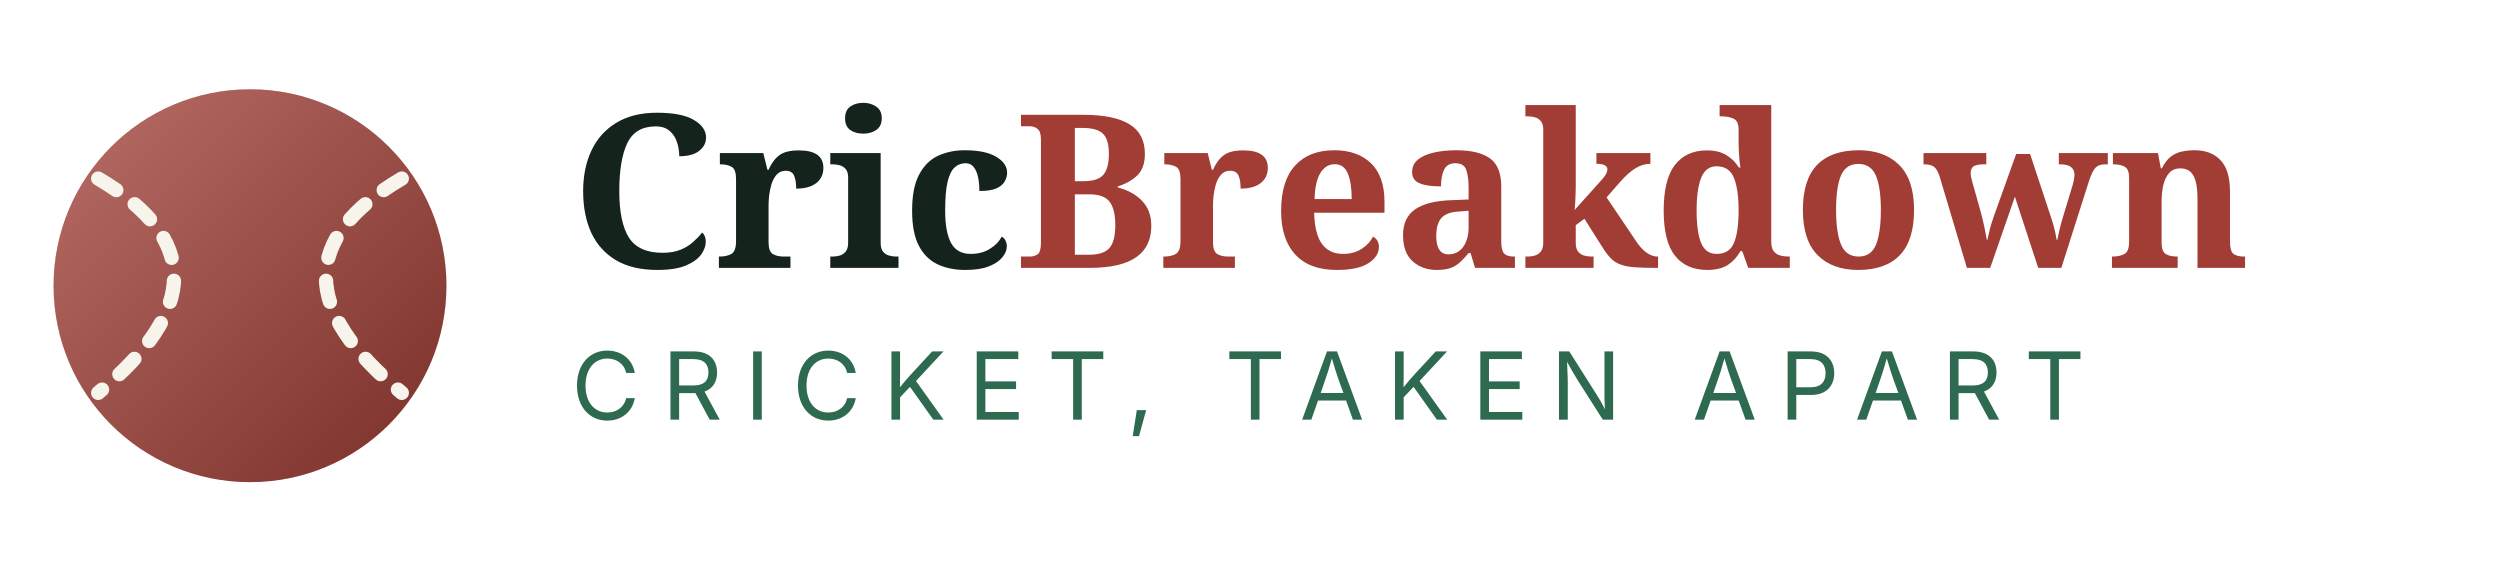
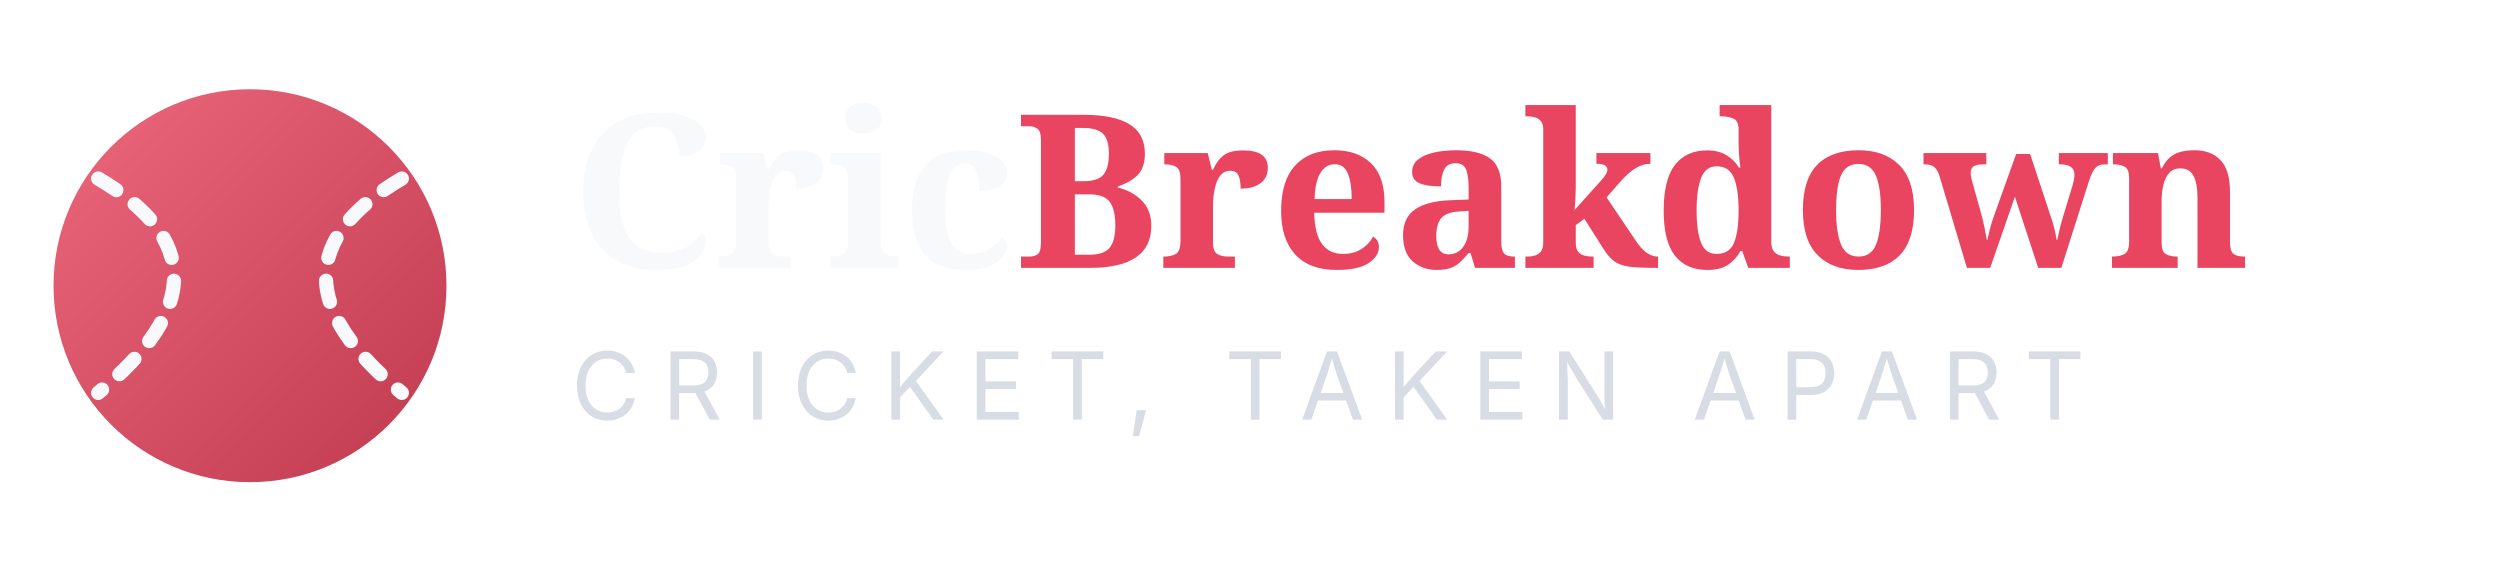
<svg xmlns="http://www.w3.org/2000/svg" width="280" height="64" viewBox="0 0 280 64" role="img" aria-label="CricBreakdown">
-   <circle cx="28" cy="32" r="22" fill="#A13D34" />
-   <circle cx="28" cy="32" r="22" fill="url(#g)" opacity="0.25" />
-   <path d="M11 20 Q28 30 11 44" stroke="#F7F4EC" stroke-width="1.6" fill="none" stroke-dasharray="2.4 2.6" stroke-linecap="round" />
-   <path d="M45 20 Q28 30 45 44" stroke="#F7F4EC" stroke-width="1.6" fill="none" stroke-dasharray="2.4 2.6" stroke-linecap="round" />
+   <circle cx="28" cy="32" r="22" fill="#E94560" />
+   <circle cx="28" cy="32" r="22" fill="url(#g)" opacity="0.18" />
+   <path d="M11 20 Q28 30 11 44" stroke="#F8F9FA" stroke-width="1.6" fill="none" stroke-dasharray="2.4 2.6" stroke-linecap="round" />
+   <path d="M45 20 Q28 30 45 44" stroke="#F8F9FA" stroke-width="1.6" fill="none" stroke-dasharray="2.4 2.6" stroke-linecap="round" />
  <defs>
    <linearGradient id="g" x1="0" y1="0" x2="1" y2="1">
      <stop offset="0" stop-color="#ffffff" />
      <stop offset="1" stop-color="#000000" />
    </linearGradient>
  </defs>
-   <text x="64" y="30" font-family="Fraunces, serif" font-weight="700" font-size="24" fill="#14231C">Cric<tspan fill="#A13D34">Breakdown</tspan>
+   <text x="64" y="30" font-family="Fraunces, serif" font-weight="700" font-size="24" fill="#F8F9FA">Cric<tspan fill="#E94560">Breakdown</tspan>
  </text>
-   <text x="64" y="47" font-family="Inter, sans-serif" font-size="10.5" letter-spacing="2.5" fill="#2D6A4F">CRICKET, TAKEN APART</text>
+   <text x="64" y="47" font-family="Inter, sans-serif" font-size="10.5" letter-spacing="2.5" fill="#D8DCE5">CRICKET, TAKEN APART</text>
</svg>
